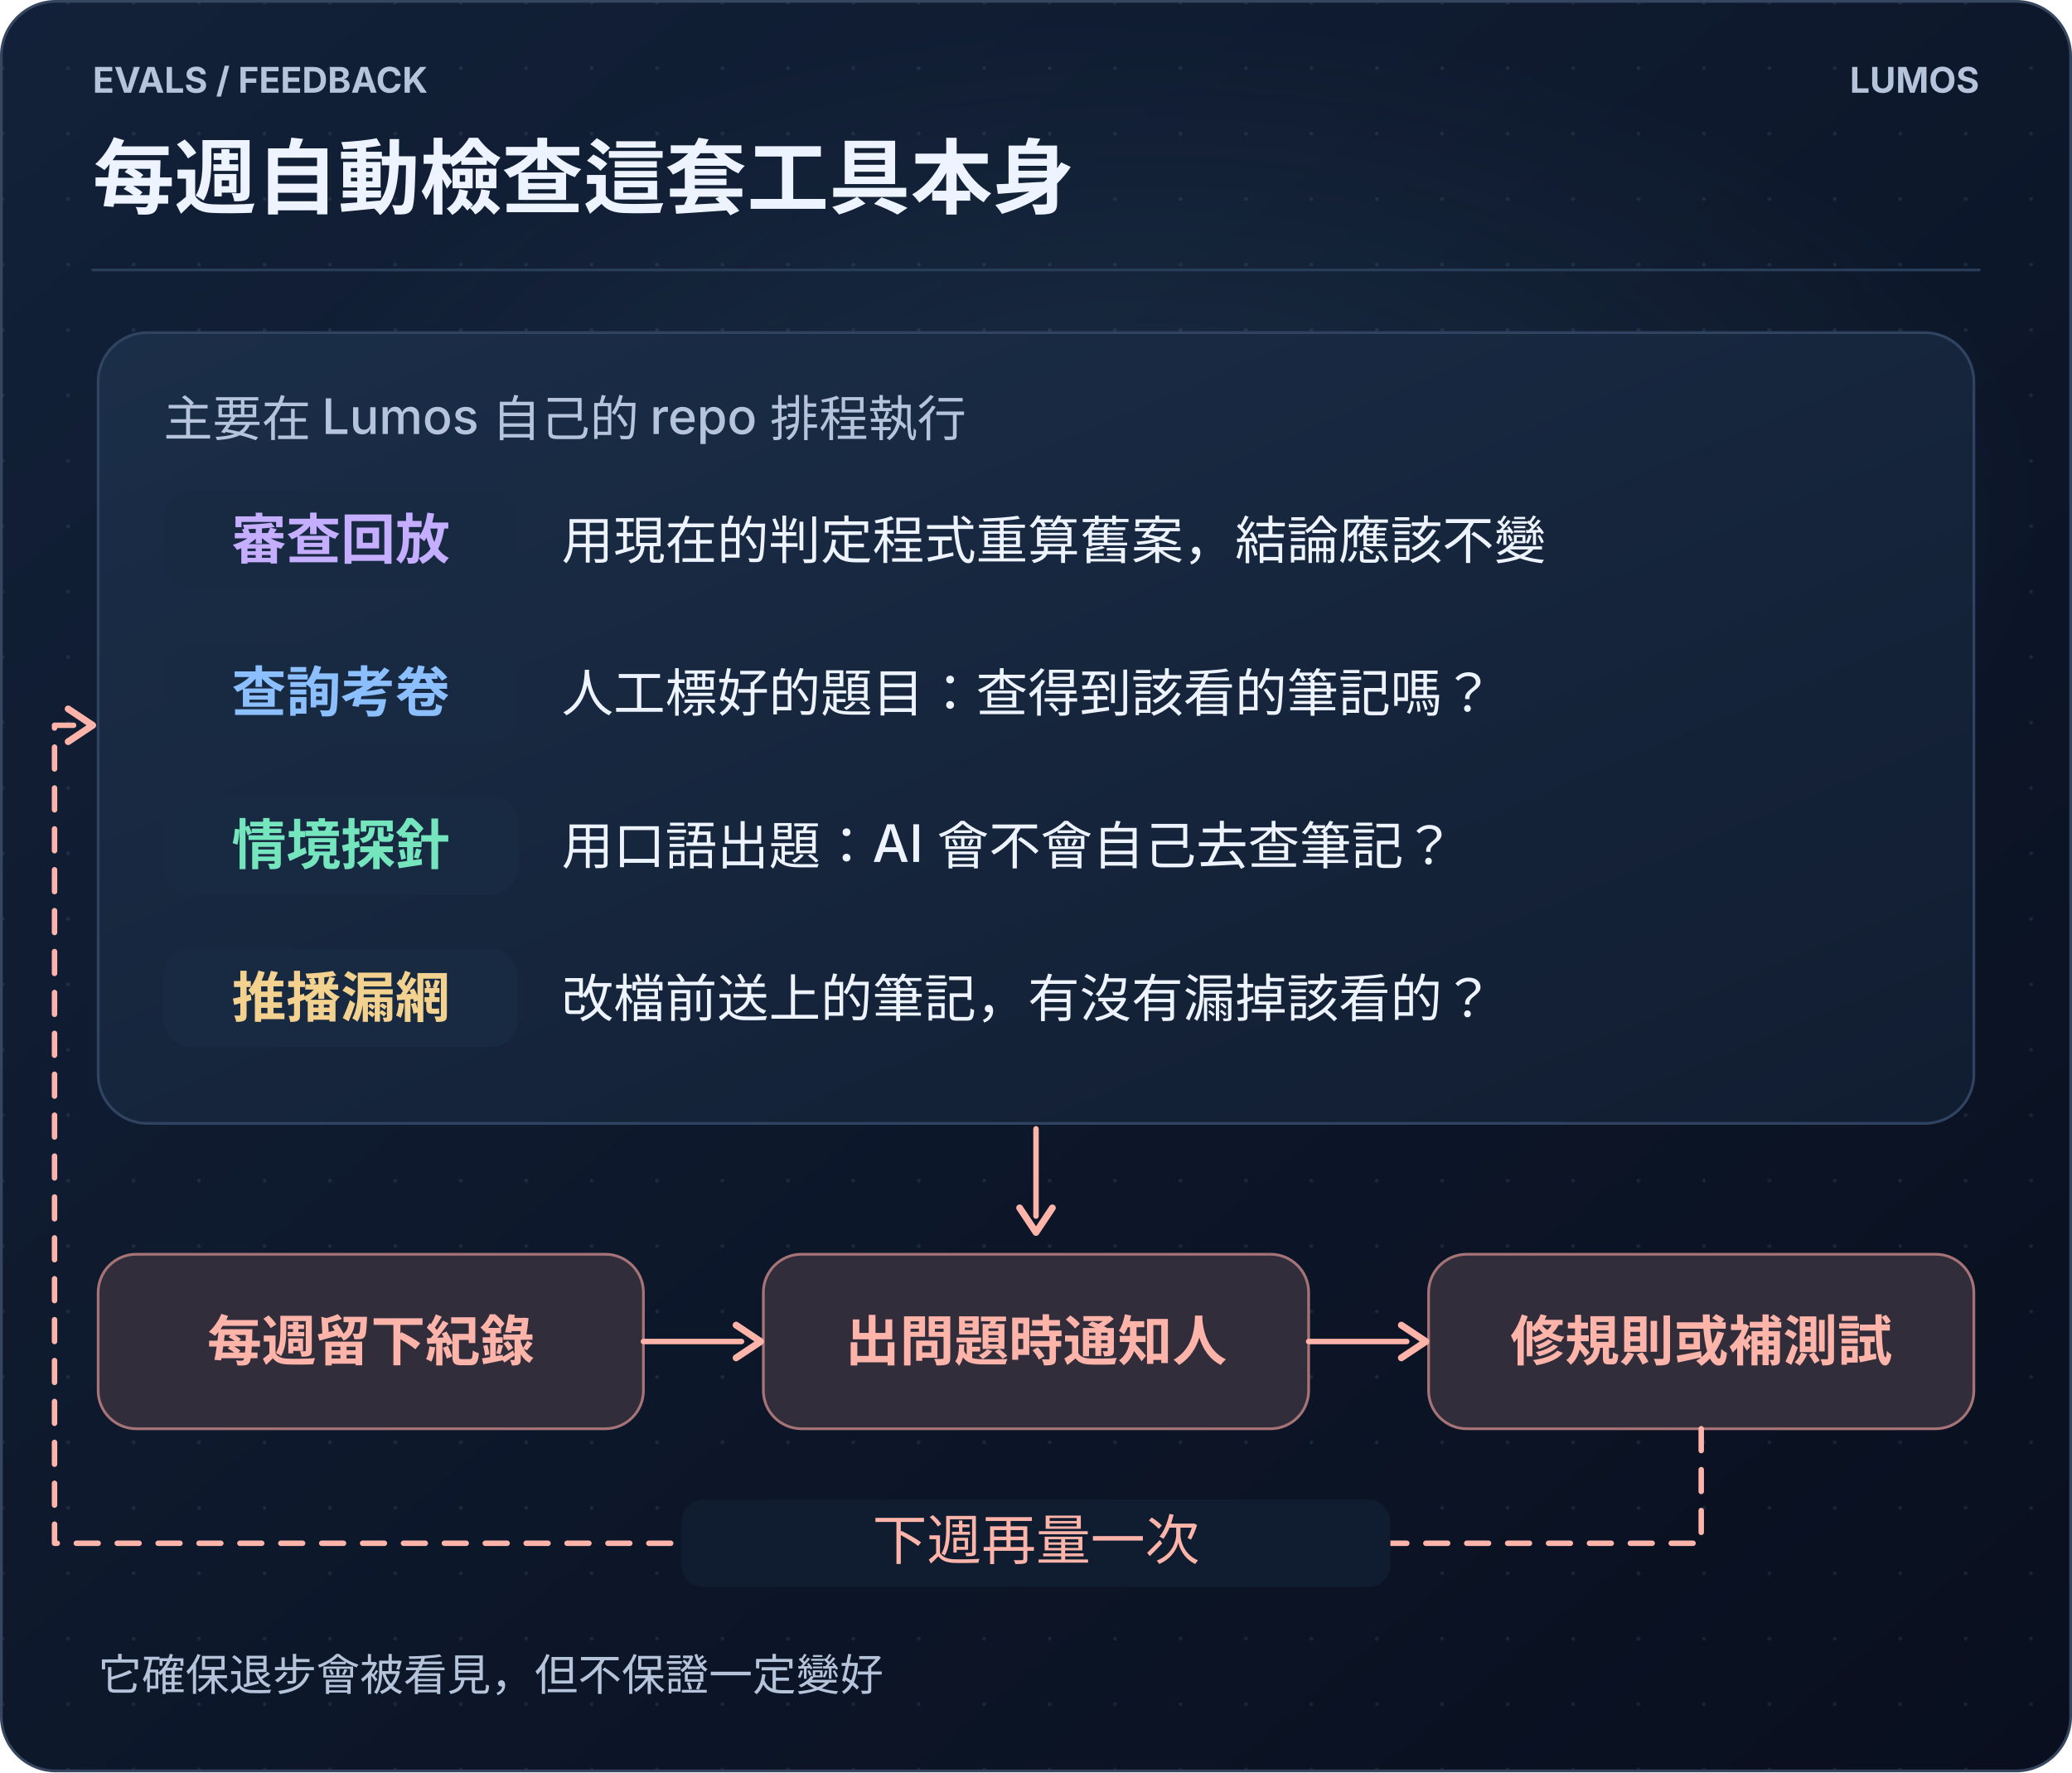
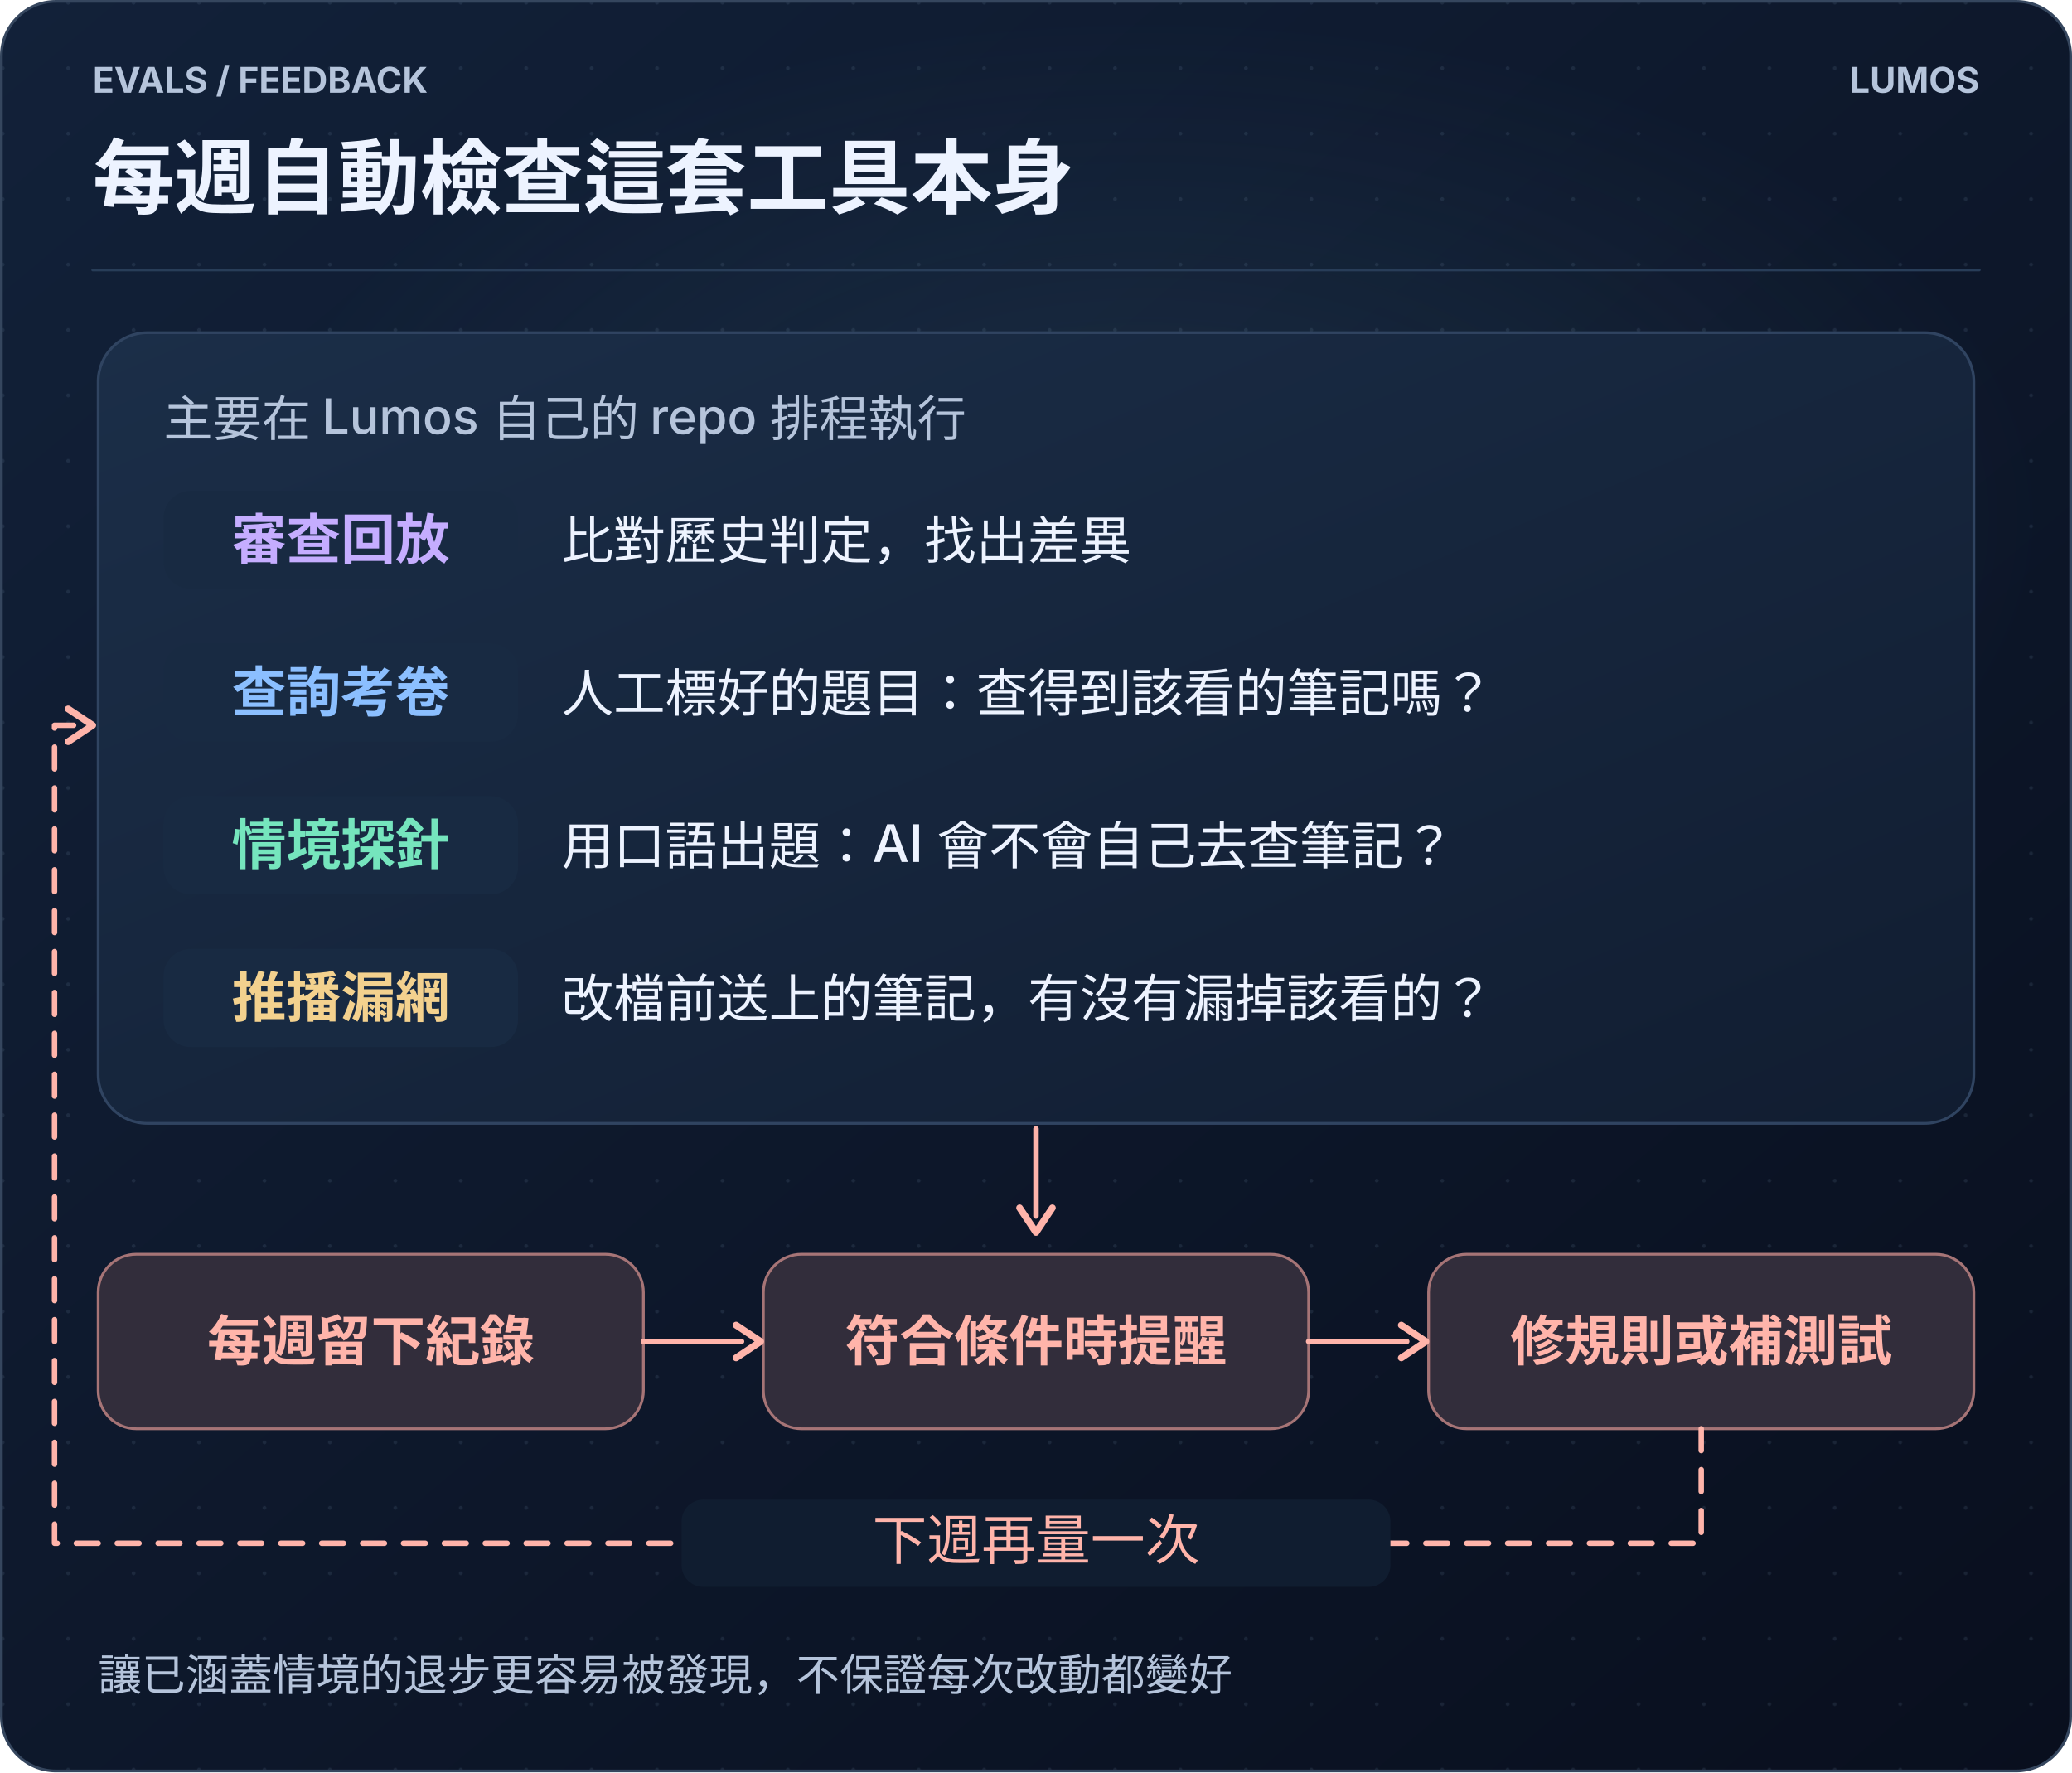
<svg xmlns="http://www.w3.org/2000/svg" width="760" height="650" viewBox="0 0 760 650" role="img" aria-labelledby="title desc">
  <defs>
    <linearGradient id="bg" x1="0" y1="0" x2="1" y2="1">
      <stop stop-color="#122139" />
      <stop offset="1" stop-color="#090f1e" />
    </linearGradient>
    <linearGradient id="panel" x1="0" y1="0" x2="1" y2="1">
      <stop stop-color="#1b2e48" />
      <stop offset="1" stop-color="#111d31" />
    </linearGradient>
    <radialGradient id="halo">
      <stop stop-color="#73b8d7" stop-opacity=".12" />
      <stop offset="1" stop-color="#73b8d7" stop-opacity="0" />
    </radialGradient>
    <pattern id="grid" width="24" height="24" patternUnits="userSpaceOnUse">
      <circle cx="1" cy="1" r=".7" fill="#718da9" opacity=".15" />
    </pattern>
  </defs>
  <rect x=".5" y=".5" width="759" height="649" rx="20" fill="url(#bg)" stroke="#35465e" />
  <rect x="1" y="1" width="758" height="648" rx="20" fill="url(#grid)" />
  <ellipse cx="420" cy="190" rx="335" ry="185" fill="url(#halo)" />
  <g font-family="Inter, 'PingFang TC', 'Noto Sans TC', 'Microsoft JhengHei', system-ui, sans-serif">
    <text x="34" y="34" font-size="13" fill="#b5c4db" text-anchor="start" font-weight="650">EVALS / FEEDBACK</text>
    <text x="34" y="76" font-size="30" fill="#edf3ff" text-anchor="start" font-weight="650">每週自動檢查這套工具本身</text>
    <path d="M34 99H726" fill="none" stroke="#283d58" stroke-width="1" stroke-linecap="round" stroke-linejoin="round" />
    <text x="726" y="34" font-size="13" fill="#b5c4db" text-anchor="end" font-weight="650">LUMOS</text>
    <rect x="36" y="122" width="688" height="290" rx="18" fill="url(#panel)" stroke="#304461" stroke-width="1" />
    <text x="60" y="160" font-size="18" fill="#b5c4db" text-anchor="start" font-weight="450">主要在 Lumos 自己的 repo 排程執行</text>
    <rect x="60" y="180" width="130" height="36" rx="10" fill="#182a42" stroke="none" stroke-width="1" />
    <text x="125.0" y="205" font-size="20" fill="#c5adff" text-anchor="middle" font-weight="550">審查回放</text>
-     <text x="206" y="205" font-size="19" fill="#edf3ff" text-anchor="start" font-weight="450">用現在的判定程式重算舊案，結論應該不變</text>
+     <text x="206" y="205" font-size="19" fill="#edf3ff" text-anchor="start" font-weight="450">比對歷史判定，找出差異</text>
    <rect x="60" y="236" width="130" height="36" rx="10" fill="#182a42" stroke="none" stroke-width="1" />
    <text x="125.0" y="261" font-size="20" fill="#8bbfff" text-anchor="middle" font-weight="550">查詢考卷</text>
    <text x="206" y="261" font-size="19" fill="#edf3ff" text-anchor="start" font-weight="450">人工標好的題目：查得到該看的筆記嗎？</text>
    <rect x="60" y="292" width="130" height="36" rx="10" fill="#182a42" stroke="none" stroke-width="1" />
    <text x="125.0" y="317" font-size="20" fill="#75e5bd" text-anchor="middle" font-weight="550">情境探針</text>
    <text x="206" y="317" font-size="19" fill="#edf3ff" text-anchor="start" font-weight="450">用口語出題：AI 會不會自己去查筆記？</text>
    <rect x="60" y="348" width="130" height="36" rx="10" fill="#182a42" stroke="none" stroke-width="1" />
    <text x="125.0" y="373" font-size="20" fill="#f3d18e" text-anchor="middle" font-weight="550">推播漏網</text>
    <text x="206" y="373" font-size="19" fill="#edf3ff" text-anchor="start" font-weight="450">改檔前送上的筆記，有沒有漏掉該看的？</text>
    <path d="M380 414V446" fill="none" stroke="#ffb4aa" stroke-width="2" stroke-linecap="round" stroke-linejoin="round" />
    <polyline points="374,443 380,452 386,443" fill="none" stroke="#ffb4aa" stroke-width="2.5" stroke-linecap="round" stroke-linejoin="round" />
    <rect x="36" y="460" width="200" height="64" rx="14" fill="#322d3b" stroke="#a67476" stroke-width="1" />
    <text x="136" y="499" font-size="20" fill="#ffb4aa" text-anchor="middle" font-weight="600">每週留下紀錄</text>
    <rect x="280" y="460" width="200" height="64" rx="14" fill="#322d3b" stroke="#a67476" stroke-width="1" />
-     <text x="380" y="499" font-size="20" fill="#ffb4aa" text-anchor="middle" font-weight="600">出問題時通知人</text>
+     <text x="380" y="499" font-size="20" fill="#ffb4aa" text-anchor="middle" font-weight="600">符合條件時提醒</text>
    <rect x="524" y="460" width="200" height="64" rx="14" fill="#322d3b" stroke="#a67476" stroke-width="1" />
    <text x="624" y="499" font-size="20" fill="#ffb4aa" text-anchor="middle" font-weight="600">修規則或補測試</text>
    <path d="M236 492H272" fill="none" stroke="#ffb4aa" stroke-width="2" stroke-linecap="round" stroke-linejoin="round" />
    <polyline points="270,486 279,492 270,498" fill="none" stroke="#ffb4aa" stroke-width="2.5" stroke-linecap="round" stroke-linejoin="round" />
    <path d="M480 492H516" fill="none" stroke="#ffb4aa" stroke-width="2" stroke-linecap="round" stroke-linejoin="round" />
    <polyline points="514,486 523,492 514,498" fill="none" stroke="#ffb4aa" stroke-width="2.5" stroke-linecap="round" stroke-linejoin="round" />
    <path d="M624 524V566H20V266H28" fill="none" stroke="#ffb4aa" stroke-width="2" stroke-linecap="round" stroke-linejoin="round" stroke-dasharray="8 7" />
    <polyline points="25,260 34,266 25,272" fill="none" stroke="#ffb4aa" stroke-width="2.5" stroke-linecap="round" stroke-linejoin="round" />
    <rect x="250" y="550" width="260" height="32" rx="8" fill="#101d30" stroke="none" stroke-width="1" />
    <text x="380" y="572" font-size="20" fill="#ffb4aa" text-anchor="middle" font-weight="450">下週再量一次</text>
-     <text x="36" y="620" font-size="16" fill="#b5c4db" text-anchor="start" font-weight="450">它確保退步會被看見，但不保證一定變好</text>
+     <text x="36" y="620" font-size="16" fill="#b5c4db" text-anchor="start" font-weight="450">讓已涵蓋情境的退步更容易被發現，不保證每次改動都變好</text>
  </g>
</svg>
